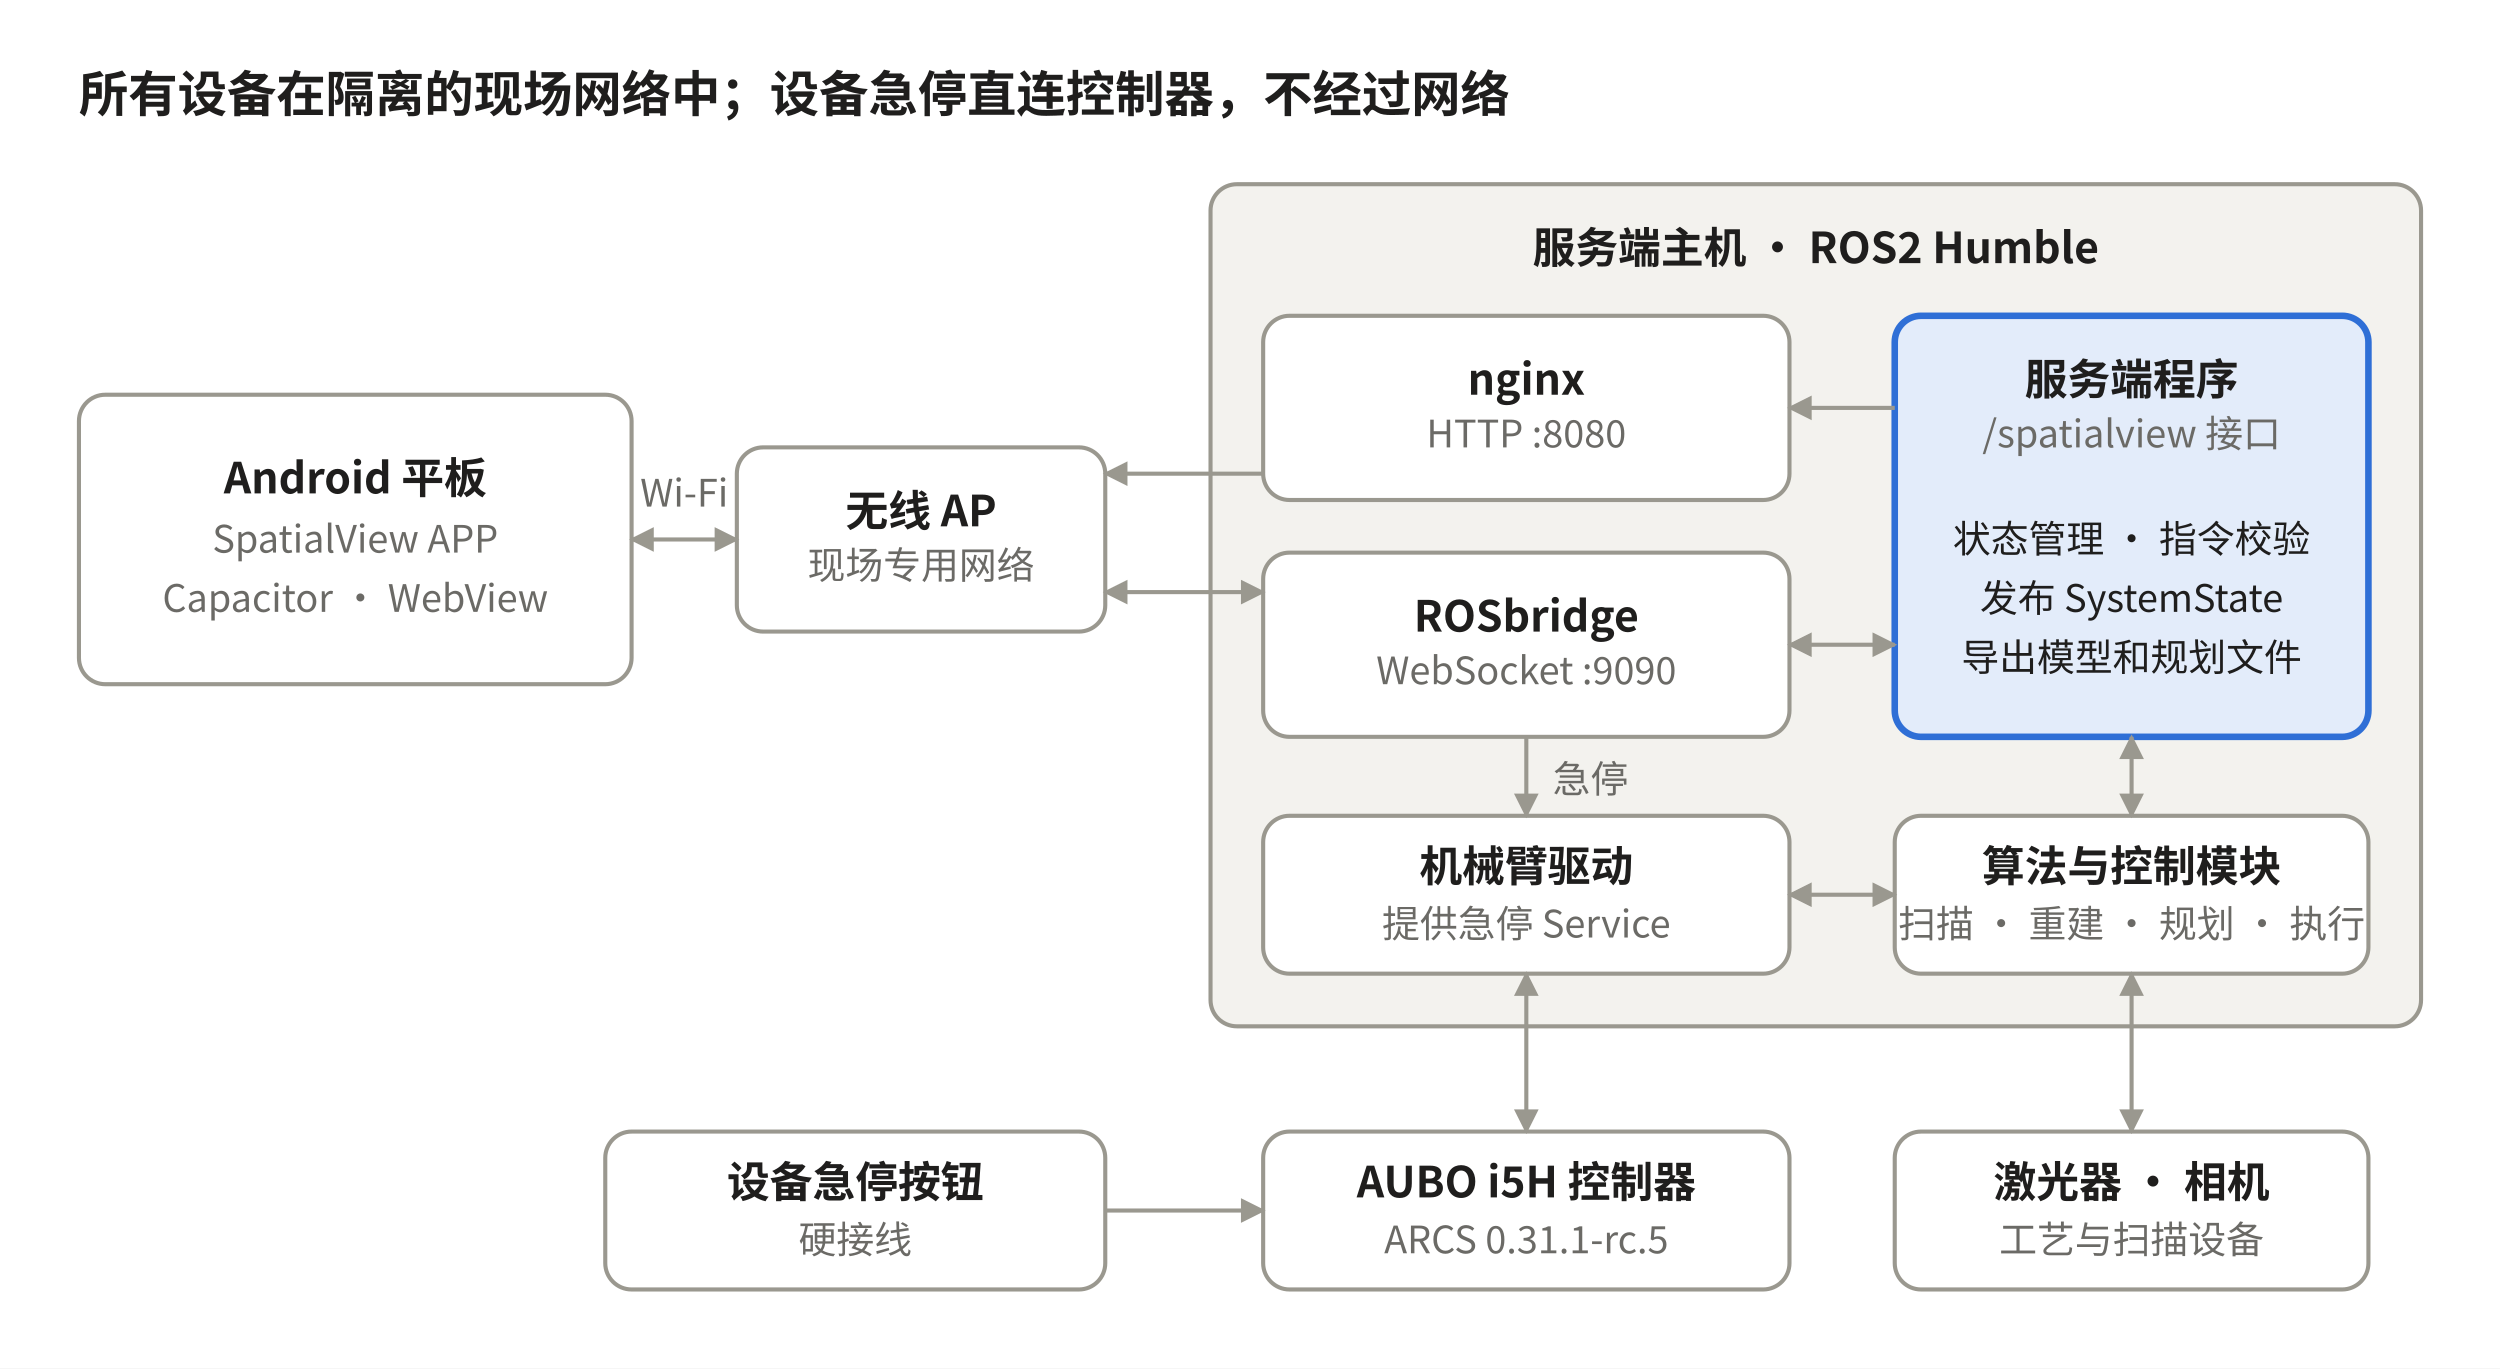
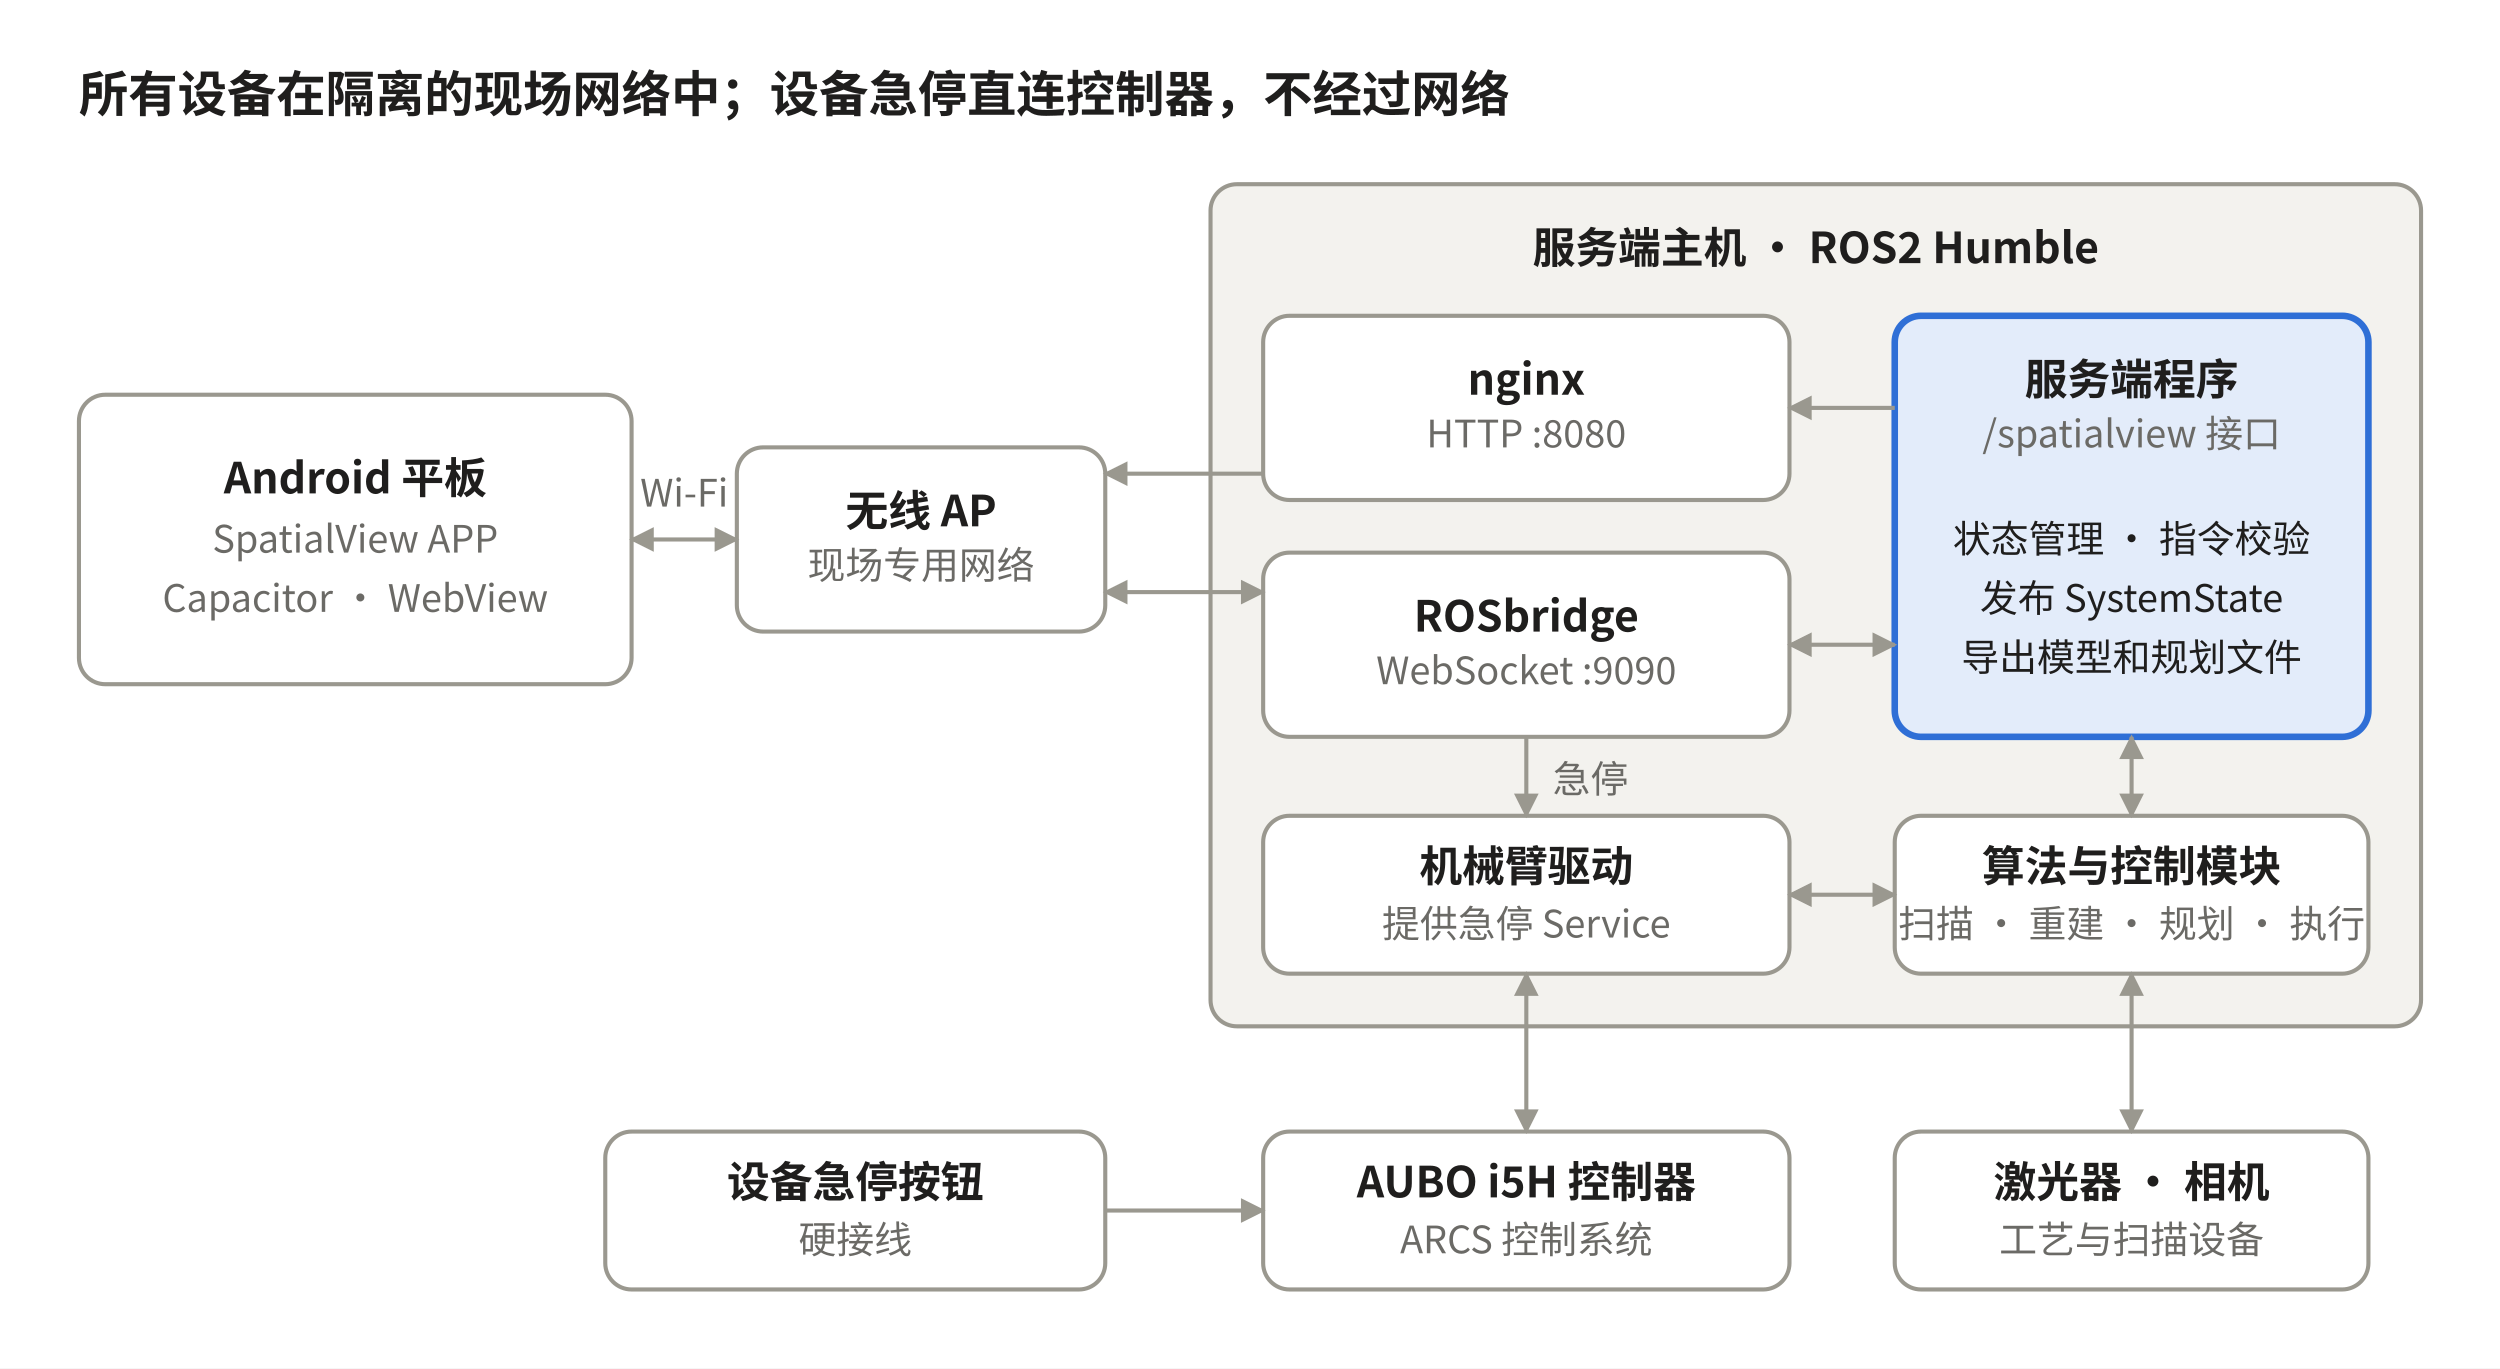
<svg xmlns="http://www.w3.org/2000/svg" viewBox="0 0 760 416" width="760" height="416" font-family="'Noto Sans CJK SC','PingFang SC','Microsoft YaHei',sans-serif">
  <defs>
    <marker id="arrow" viewBox="0 0 10 10" refX="9" refY="5" markerWidth="6" markerHeight="6" orient="auto-start-reverse">
      <path d="M0 0L10 5L0 10z" fill="#9a988f" />
    </marker>
  </defs>
  <rect width="760" height="416" fill="#ffffff" />
  <text x="24" y="34" font-size="15" font-weight="600" fill="#1f1e1d" text-anchor="start">所有设备在隔离的现场网络中；设备急停直连控制器，不经过网络</text>
  <rect x="24" y="120" width="168" height="88" rx="8" fill="none" stroke="#9a988f" stroke-width="1.25" />
  <text x="108" y="150" font-size="13" font-weight="600" fill="#1f1e1d" text-anchor="middle">Android 平板</text>
  <text x="108" y="168" font-size="11.5" fill="#6b6a66" text-anchor="middle">SpatialView APP</text>
  <text x="108" y="186" font-size="11.5" fill="#6b6a66" text-anchor="middle">Capacitor · WebView</text>
  <rect x="224" y="136" width="112" height="56" rx="8" fill="none" stroke="#9a988f" stroke-width="1.25" />
  <text x="280" y="160" font-size="13" font-weight="600" fill="#1f1e1d" text-anchor="middle">无线 AP</text>
  <text x="280" y="176" font-size="11.5" fill="#6b6a66" text-anchor="middle">现场专用网络</text>
  <rect x="368" y="56" width="368" height="256" rx="8" fill="#f3f2ee" stroke="#9a988f" stroke-width="1.25" />
  <text x="552" y="80" font-size="13" font-weight="600" fill="#1f1e1d" text-anchor="middle">服务端主机 · ROS2 Humble</text>
  <rect x="384" y="96" width="160" height="56" rx="8" fill="#ffffff" stroke="#9a988f" stroke-width="1.25" />
  <text x="464" y="120" font-size="13" font-weight="600" fill="#1f1e1d" text-anchor="middle">nginx</text>
  <text x="464" y="136" font-size="11.5" fill="#6b6a66" text-anchor="middle">HTTP :8080</text>
  <rect x="384" y="168" width="160" height="56" rx="8" fill="#ffffff" stroke="#9a988f" stroke-width="1.25" />
  <text x="464" y="192" font-size="13" font-weight="600" fill="#1f1e1d" text-anchor="middle">ROSbridge</text>
  <text x="464" y="208" font-size="11.5" fill="#6b6a66" text-anchor="middle">WebSocket :9090</text>
  <rect x="576" y="96" width="144" height="128" rx="8" fill="#e3ecfa" stroke="#2f6fd6" stroke-width="2" />
  <text x="648" y="120" font-size="13" font-weight="600" fill="#1f1e1d" text-anchor="middle">服务端程序</text>
  <text x="648" y="136" font-size="11.5" fill="#6b6a66" text-anchor="middle">/spatialview 接口</text>
  <text x="648" y="168" font-size="11.5" fill="#1f1e1d" text-anchor="middle">状态管理 · 指令校验</text>
  <text x="648" y="186" font-size="11.5" fill="#1f1e1d" text-anchor="middle">发布 SystemState</text>
  <text x="648" y="204" font-size="11.5" fill="#1f1e1d" text-anchor="middle">导出模型和规划文件</text>
  <rect x="384" y="248" width="160" height="48" rx="8" fill="#ffffff" stroke="#9a988f" stroke-width="1.25" />
  <text x="464" y="268" font-size="13" font-weight="600" fill="#1f1e1d" text-anchor="middle">机械臂驱动</text>
  <text x="464" y="285" font-size="11.5" fill="#6b6a66" text-anchor="middle">提供急停 Service</text>
  <rect x="576" y="248" width="144" height="48" rx="8" fill="#ffffff" stroke="#9a988f" stroke-width="1.25" />
  <text x="648" y="268" font-size="13" font-weight="600" fill="#1f1e1d" text-anchor="middle">算法与控制模块</text>
  <text x="648" y="285" font-size="11.5" fill="#6b6a66" text-anchor="middle">扫描 · 重建 · 规划 · 执行</text>
  <rect x="184" y="344" width="152" height="48" rx="8" fill="none" stroke="#9a988f" stroke-width="1.25" />
  <text x="260" y="364" font-size="13" font-weight="600" fill="#1f1e1d" text-anchor="middle">设备急停按钮</text>
  <text x="260" y="381" font-size="11.5" fill="#6b6a66" text-anchor="middle">硬接线</text>
  <rect x="384" y="344" width="160" height="48" rx="8" fill="none" stroke="#9a988f" stroke-width="1.25" />
  <text x="464" y="364" font-size="13" font-weight="600" fill="#1f1e1d" text-anchor="middle">AUBO i5H 控制器</text>
-   <text x="464" y="381" font-size="11.5" fill="#6b6a66" text-anchor="middle">ARCS 0.31.1-rc.5</text>
+   <text x="464" y="381" font-size="11.5" fill="#6b6a66" text-anchor="middle">ARCS 控制系统</text>
  <rect x="576" y="344" width="144" height="48" rx="8" fill="none" stroke="#9a988f" stroke-width="1.25" />
  <text x="648" y="364" font-size="13" font-weight="600" fill="#1f1e1d" text-anchor="middle">激光器 · 相机</text>
  <text x="648" y="381" font-size="11.5" fill="#6b6a66" text-anchor="middle">工艺与扫描设备</text>
  <path d="M192 164 L224 164" fill="none" stroke="#9a988f" stroke-width="1.25" marker-start="url(#arrow)" marker-end="url(#arrow)" />
  <path d="M384 144 L336 144" fill="none" stroke="#9a988f" stroke-width="1.25" marker-end="url(#arrow)" />
  <path d="M336 180 L384 180" fill="none" stroke="#9a988f" stroke-width="1.25" marker-start="url(#arrow)" marker-end="url(#arrow)" />
  <path d="M576 124 L544 124" fill="none" stroke="#9a988f" stroke-width="1.25" marker-end="url(#arrow)" />
  <path d="M544 196 L576 196" fill="none" stroke="#9a988f" stroke-width="1.25" marker-start="url(#arrow)" marker-end="url(#arrow)" />
  <path d="M464 224 L464 248" fill="none" stroke="#9a988f" stroke-width="1.25" marker-end="url(#arrow)" />
  <path d="M648 224 L648 248" fill="none" stroke="#9a988f" stroke-width="1.25" marker-start="url(#arrow)" marker-end="url(#arrow)" />
  <path d="M544 272 L576 272" fill="none" stroke="#9a988f" stroke-width="1.25" marker-start="url(#arrow)" marker-end="url(#arrow)" />
  <path d="M464 296 L464 344" fill="none" stroke="#9a988f" stroke-width="1.25" marker-start="url(#arrow)" marker-end="url(#arrow)" />
  <path d="M648 296 L648 344" fill="none" stroke="#9a988f" stroke-width="1.25" marker-start="url(#arrow)" marker-end="url(#arrow)" />
  <path d="M336 368 L384 368" fill="none" stroke="#9a988f" stroke-width="1.25" marker-end="url(#arrow)" />
  <text x="208" y="154" font-size="11.5" fill="#6b6a66" text-anchor="middle">Wi-Fi</text>
  <text x="472" y="241" font-size="11.5" fill="#6b6a66" text-anchor="start">急停</text>
</svg>
